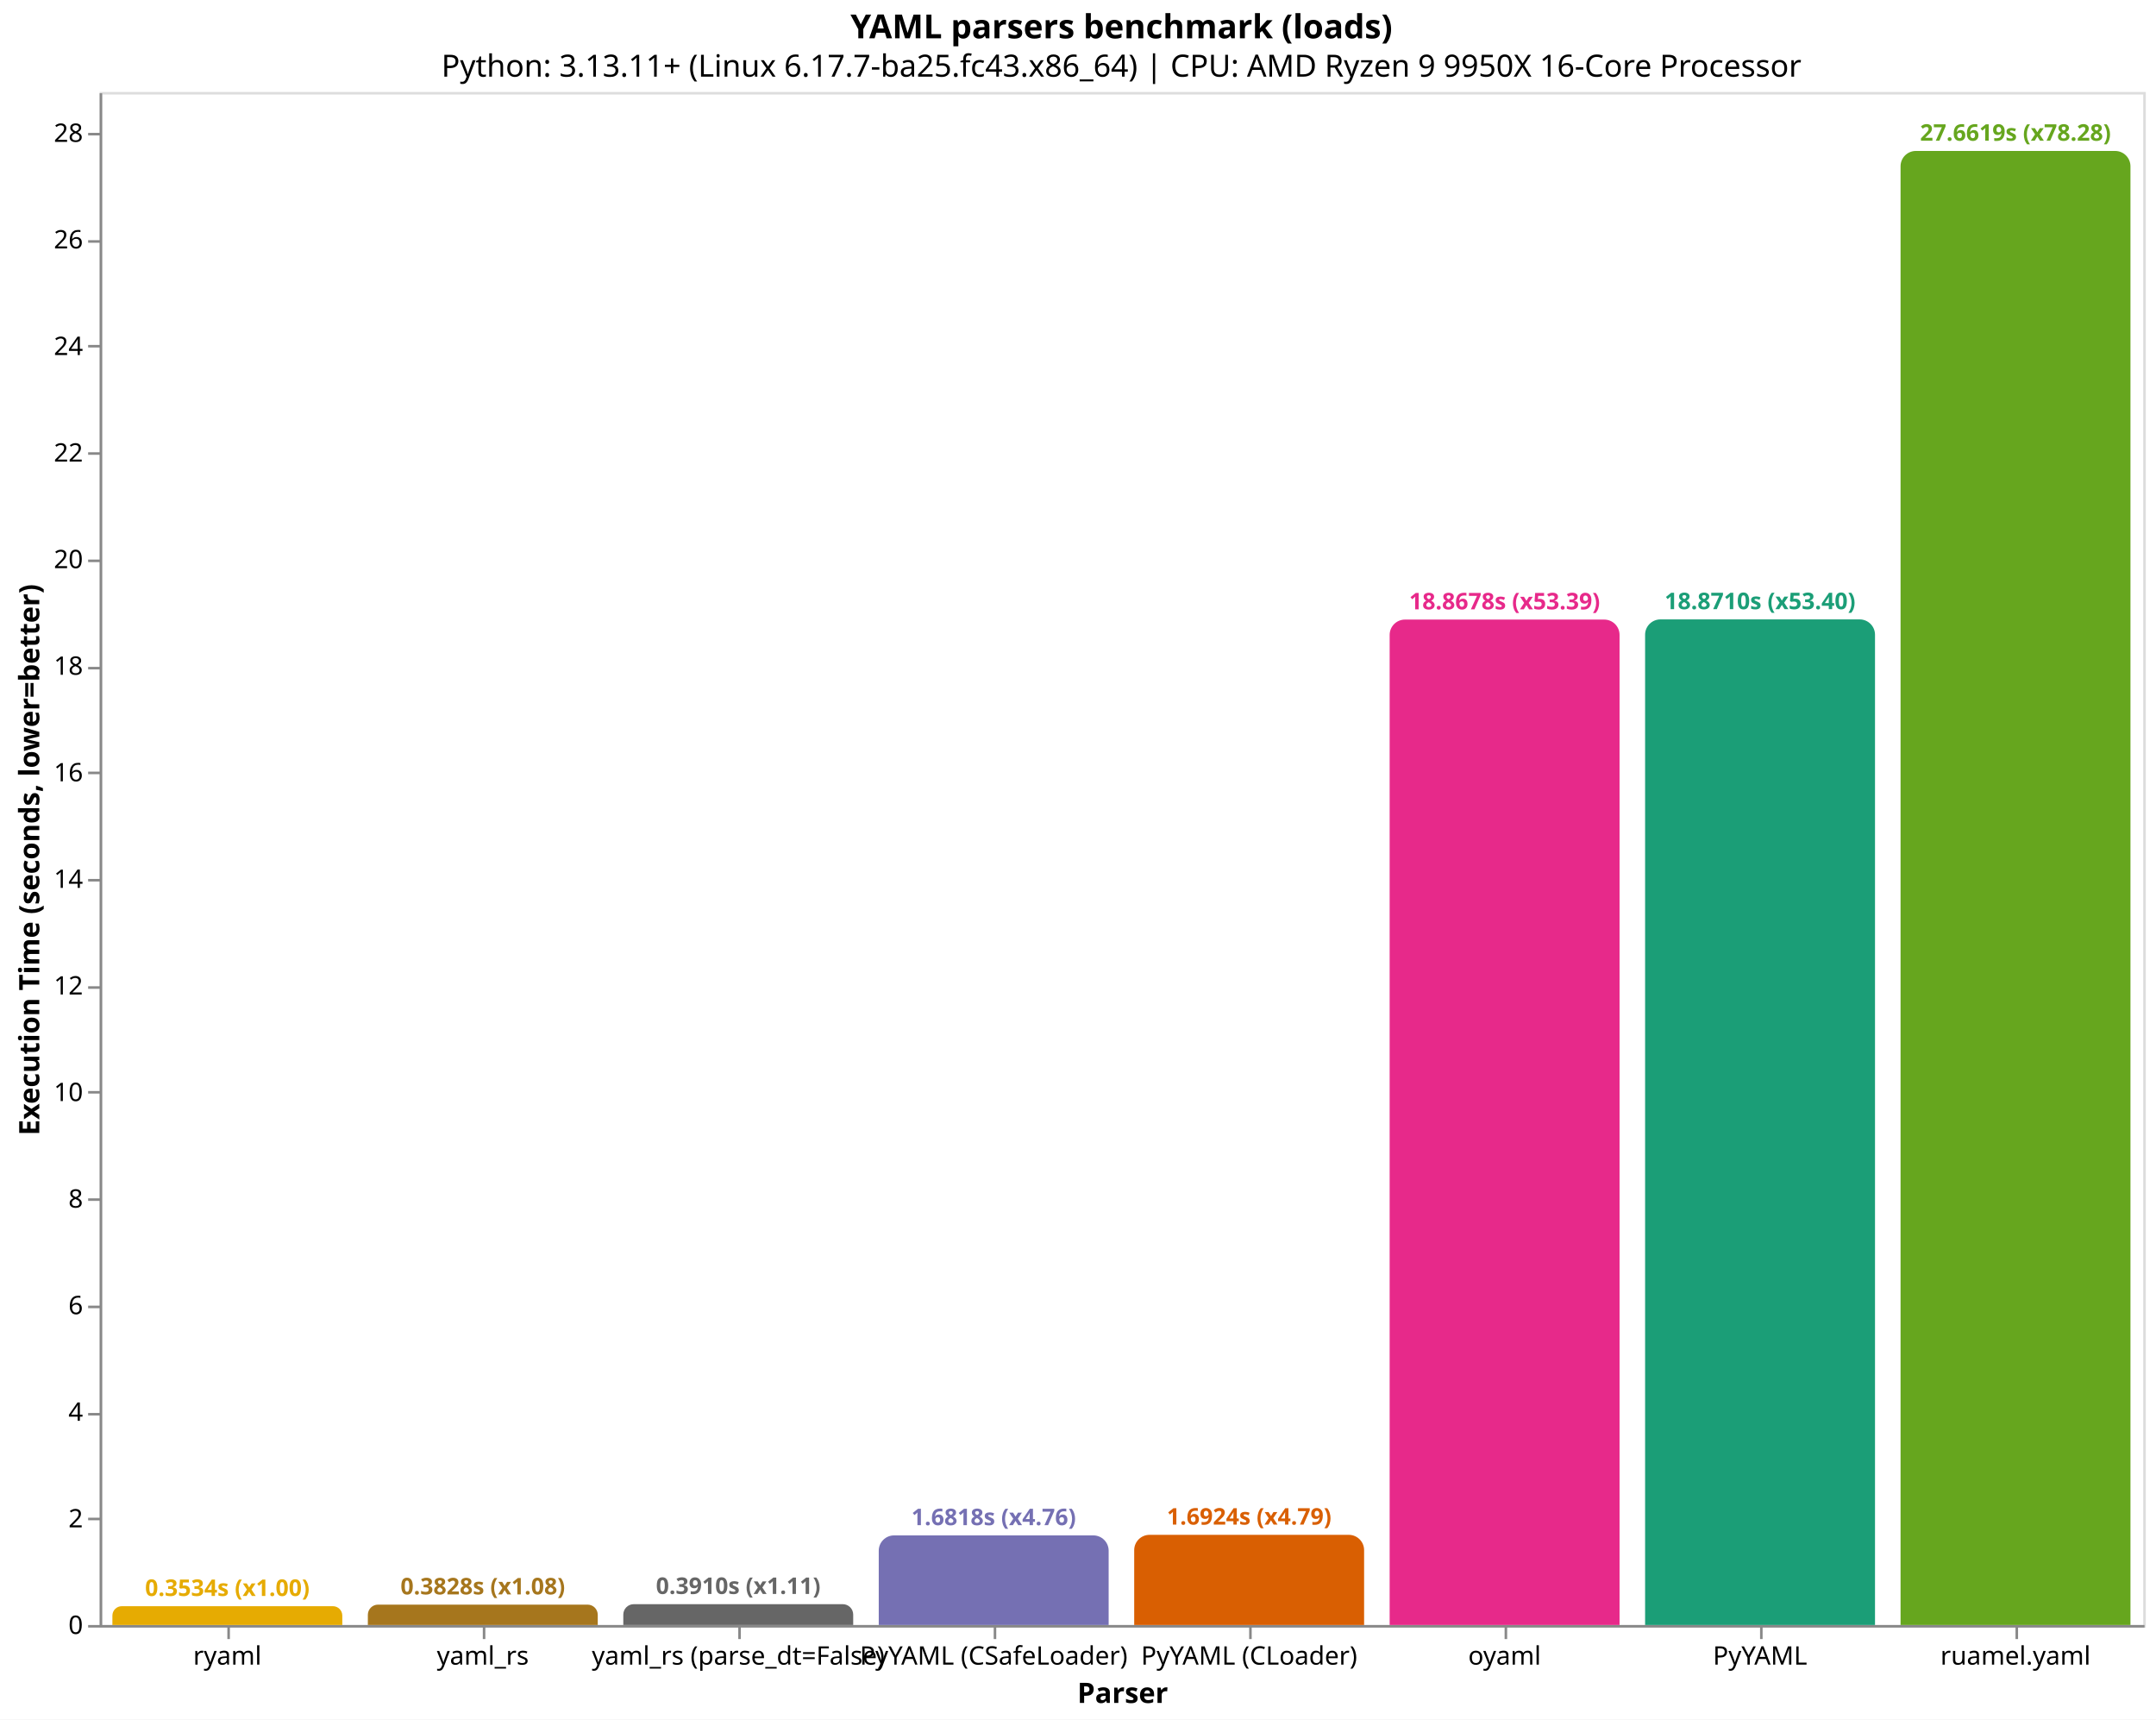
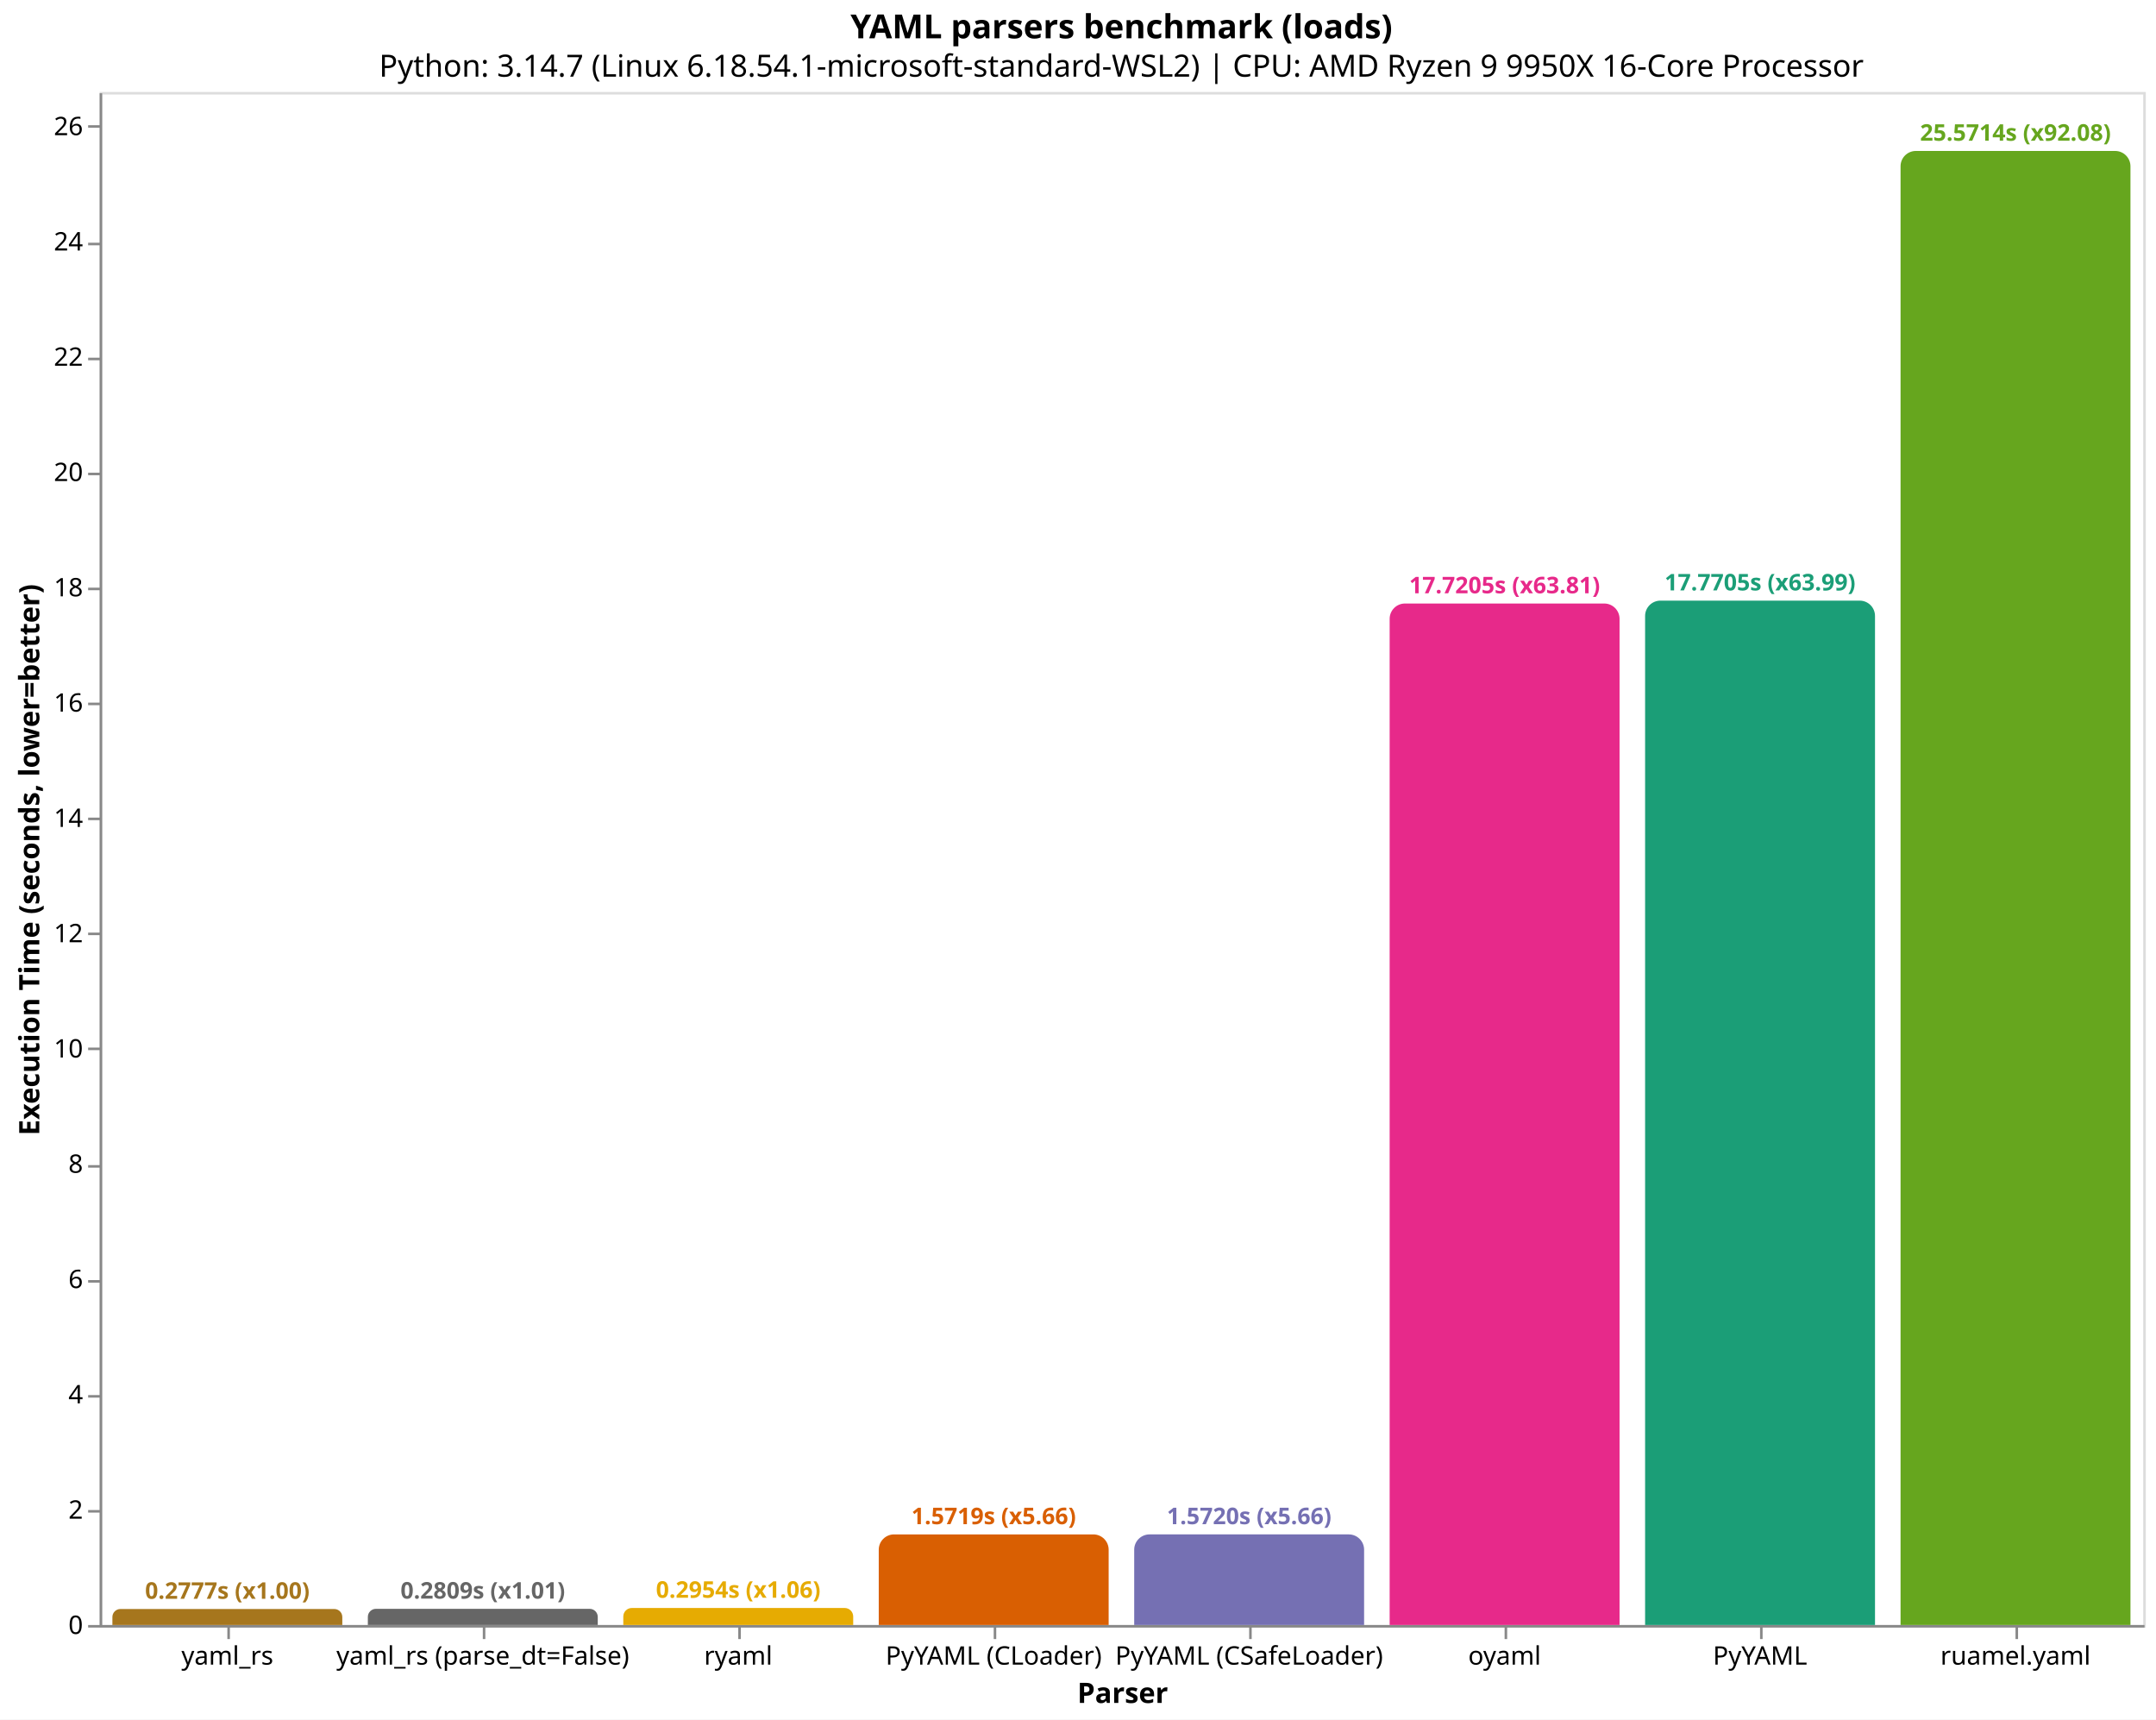
<svg xmlns="http://www.w3.org/2000/svg" version="1.1" class="marks" width="844" height="673" viewBox="0 0 844 673">
  <rect width="844" height="673" fill="white" />
  <g fill="none" stroke-miterlimit="10" transform="translate(39,36)">
    <g class="mark-group role-frame root" role="graphics-object" aria-roledescription="group mark container">
      <g transform="translate(0,0)">
        <path class="background" aria-hidden="true" d="M0.5,0.5h800v600h-800Z" stroke="#ddd" />
        <g>
-           <g class="mark-group role-axis" role="graphics-symbol" aria-roledescription="axis" aria-label="X-axis titled 'Parser' for a discrete scale with 8 values: ryaml, yaml_rs, yaml_rs (parse_dt=False), PyYAML (CSafeLoader), PyYAML (CLoader), ending with ruamel.yaml">
+           <g class="mark-group role-axis" role="graphics-symbol" aria-roledescription="axis" aria-label="X-axis titled 'Parser' for a discrete scale with 8 values: yaml_rs, yaml_rs (parse_dt=False), ryaml, PyYAML (CLoader), PyYAML (CSafeLoader), ending with ruamel.yaml">
            <g transform="translate(0.5,600.5)">
              <path class="background" aria-hidden="true" d="M0,0h0v0h0Z" pointer-events="none" />
              <g>
                <g class="mark-rule role-axis-tick" pointer-events="none">
                  <line transform="translate(50,0)" x2="0" y2="5" stroke="#888" stroke-width="1" opacity="1" />
                  <line transform="translate(150,0)" x2="0" y2="5" stroke="#888" stroke-width="1" opacity="1" />
                  <line transform="translate(250,0)" x2="0" y2="5" stroke="#888" stroke-width="1" opacity="1" />
                  <line transform="translate(350,0)" x2="0" y2="5" stroke="#888" stroke-width="1" opacity="1" />
                  <line transform="translate(450,0)" x2="0" y2="5" stroke="#888" stroke-width="1" opacity="1" />
                  <line transform="translate(550,0)" x2="0" y2="5" stroke="#888" stroke-width="1" opacity="1" />
                  <line transform="translate(650,0)" x2="0" y2="5" stroke="#888" stroke-width="1" opacity="1" />
                  <line transform="translate(750,0)" x2="0" y2="5" stroke="#888" stroke-width="1" opacity="1" />
                </g>
                <g class="mark-text role-axis-label" pointer-events="none">
-                   <text text-anchor="middle" transform="translate(49.5,15)" font-family="sans-serif" font-size="10px" fill="#000" opacity="1">ryaml</text>
-                   <text text-anchor="middle" transform="translate(149.5,15)" font-family="sans-serif" font-size="10px" fill="#000" opacity="1">yaml_rs</text>
-                   <text text-anchor="middle" transform="translate(249.5,15)" font-family="sans-serif" font-size="10px" fill="#000" opacity="1">yaml_rs (parse_dt=False)</text>
-                   <text text-anchor="middle" transform="translate(349.5,15)" font-family="sans-serif" font-size="10px" fill="#000" opacity="1">PyYAML (CSafeLoader)</text>
-                   <text text-anchor="middle" transform="translate(449.5,15)" font-family="sans-serif" font-size="10px" fill="#000" opacity="1">PyYAML (CLoader)</text>
+                   <text text-anchor="middle" transform="translate(49.5,15)" font-family="sans-serif" font-size="10px" fill="#000" opacity="1">yaml_rs</text>
+                   <text text-anchor="middle" transform="translate(149.5,15)" font-family="sans-serif" font-size="10px" fill="#000" opacity="1">yaml_rs (parse_dt=False)</text>
+                   <text text-anchor="middle" transform="translate(249.5,15)" font-family="sans-serif" font-size="10px" fill="#000" opacity="1">ryaml</text>
+                   <text text-anchor="middle" transform="translate(349.5,15)" font-family="sans-serif" font-size="10px" fill="#000" opacity="1">PyYAML (CLoader)</text>
+                   <text text-anchor="middle" transform="translate(449.5,15)" font-family="sans-serif" font-size="10px" fill="#000" opacity="1">PyYAML (CSafeLoader)</text>
                  <text text-anchor="middle" transform="translate(549.5,15)" font-family="sans-serif" font-size="10px" fill="#000" opacity="1">oyaml</text>
                  <text text-anchor="middle" transform="translate(649.5,15)" font-family="sans-serif" font-size="10px" fill="#000" opacity="1">PyYAML</text>
                  <text text-anchor="middle" transform="translate(749.5,15)" font-family="sans-serif" font-size="10px" fill="#000" opacity="1">ruamel.yaml</text>
                </g>
                <g class="mark-rule role-axis-domain" pointer-events="none">
                  <line transform="translate(0,0)" x2="800" y2="0" stroke="#888" stroke-width="1" opacity="1" />
                </g>
                <g class="mark-text role-axis-title" pointer-events="none">
                  <text text-anchor="middle" transform="translate(400,30)" font-family="sans-serif" font-size="11px" font-weight="bold" fill="#000" opacity="1">Parser</text>
                </g>
              </g>
              <path class="foreground" aria-hidden="true" d="" pointer-events="none" display="none" />
            </g>
          </g>
-           <g class="mark-group role-axis" role="graphics-symbol" aria-roledescription="axis" aria-label="Y-axis titled 'Execution Time (seconds, lower=better)' for a linear scale with values from 0 to 29">
+           <g class="mark-group role-axis" role="graphics-symbol" aria-roledescription="axis" aria-label="Y-axis titled 'Execution Time (seconds, lower=better)' for a linear scale with values from 0 to 27">
            <g transform="translate(0.5,0.5)">
              <path class="background" aria-hidden="true" d="M0,0h0v0h0Z" pointer-events="none" />
              <g>
                <g class="mark-rule role-axis-tick" pointer-events="none">
                  <line transform="translate(0,600)" x2="-5" y2="0" stroke="#888" stroke-width="1" opacity="1" />
-                   <line transform="translate(0,558)" x2="-5" y2="0" stroke="#888" stroke-width="1" opacity="1" />
-                   <line transform="translate(0,517)" x2="-5" y2="0" stroke="#888" stroke-width="1" opacity="1" />
-                   <line transform="translate(0,475)" x2="-5" y2="0" stroke="#888" stroke-width="1" opacity="1" />
-                   <line transform="translate(0,433)" x2="-5" y2="0" stroke="#888" stroke-width="1" opacity="1" />
-                   <line transform="translate(0,391)" x2="-5" y2="0" stroke="#888" stroke-width="1" opacity="1" />
-                   <line transform="translate(0,350)" x2="-5" y2="0" stroke="#888" stroke-width="1" opacity="1" />
-                   <line transform="translate(0,308)" x2="-5" y2="0" stroke="#888" stroke-width="1" opacity="1" />
-                   <line transform="translate(0,266)" x2="-5" y2="0" stroke="#888" stroke-width="1" opacity="1" />
-                   <line transform="translate(0,225)" x2="-5" y2="0" stroke="#888" stroke-width="1" opacity="1" />
-                   <line transform="translate(0,183)" x2="-5" y2="0" stroke="#888" stroke-width="1" opacity="1" />
-                   <line transform="translate(0,141)" x2="-5" y2="0" stroke="#888" stroke-width="1" opacity="1" />
-                   <line transform="translate(0,99)" x2="-5" y2="0" stroke="#888" stroke-width="1" opacity="1" />
-                   <line transform="translate(0,58)" x2="-5" y2="0" stroke="#888" stroke-width="1" opacity="1" />
-                   <line transform="translate(0,16)" x2="-5" y2="0" stroke="#888" stroke-width="1" opacity="1" />
+                   <line transform="translate(0,555)" x2="-5" y2="0" stroke="#888" stroke-width="1" opacity="1" />
+                   <line transform="translate(0,510)" x2="-5" y2="0" stroke="#888" stroke-width="1" opacity="1" />
+                   <line transform="translate(0,465)" x2="-5" y2="0" stroke="#888" stroke-width="1" opacity="1" />
+                   <line transform="translate(0,420)" x2="-5" y2="0" stroke="#888" stroke-width="1" opacity="1" />
+                   <line transform="translate(0,374)" x2="-5" y2="0" stroke="#888" stroke-width="1" opacity="1" />
+                   <line transform="translate(0,329)" x2="-5" y2="0" stroke="#888" stroke-width="1" opacity="1" />
+                   <line transform="translate(0,284)" x2="-5" y2="0" stroke="#888" stroke-width="1" opacity="1" />
+                   <line transform="translate(0,239)" x2="-5" y2="0" stroke="#888" stroke-width="1" opacity="1" />
+                   <line transform="translate(0,194)" x2="-5" y2="0" stroke="#888" stroke-width="1" opacity="1" />
+                   <line transform="translate(0,149)" x2="-5" y2="0" stroke="#888" stroke-width="1" opacity="1" />
+                   <line transform="translate(0,104)" x2="-5" y2="0" stroke="#888" stroke-width="1" opacity="1" />
+                   <line transform="translate(0,59)" x2="-5" y2="0" stroke="#888" stroke-width="1" opacity="1" />
+                   <line transform="translate(0,13)" x2="-5" y2="0" stroke="#888" stroke-width="1" opacity="1" />
                </g>
                <g class="mark-text role-axis-label" pointer-events="none">
                  <text text-anchor="end" transform="translate(-7,603)" font-family="sans-serif" font-size="10px" fill="#000" opacity="1">0</text>
-                   <text text-anchor="end" transform="translate(-7,561.2876)" font-family="sans-serif" font-size="10px" fill="#000" opacity="1">2</text>
-                   <text text-anchor="end" transform="translate(-7,519.5752)" font-family="sans-serif" font-size="10px" fill="#000" opacity="1">4</text>
-                   <text text-anchor="end" transform="translate(-7,477.8628)" font-family="sans-serif" font-size="10px" fill="#000" opacity="1">6</text>
-                   <text text-anchor="end" transform="translate(-7,436.1504)" font-family="sans-serif" font-size="10px" fill="#000" opacity="1">8</text>
-                   <text text-anchor="end" transform="translate(-7,394.438)" font-family="sans-serif" font-size="10px" fill="#000" opacity="1">10</text>
-                   <text text-anchor="end" transform="translate(-7,352.7256)" font-family="sans-serif" font-size="10px" fill="#000" opacity="1">12</text>
-                   <text text-anchor="end" transform="translate(-7,311.0132)" font-family="sans-serif" font-size="10px" fill="#000" opacity="1">14</text>
-                   <text text-anchor="end" transform="translate(-7,269.3008)" font-family="sans-serif" font-size="10px" fill="#000" opacity="1">16</text>
-                   <text text-anchor="end" transform="translate(-7,227.5884)" font-family="sans-serif" font-size="10px" fill="#000" opacity="1">18</text>
-                   <text text-anchor="end" transform="translate(-7,185.876)" font-family="sans-serif" font-size="10px" fill="#000" opacity="1">20</text>
-                   <text text-anchor="end" transform="translate(-7,144.1636)" font-family="sans-serif" font-size="10px" fill="#000" opacity="1">22</text>
-                   <text text-anchor="end" transform="translate(-7,102.4512)" font-family="sans-serif" font-size="10px" fill="#000" opacity="1">24</text>
-                   <text text-anchor="end" transform="translate(-7,60.7388)" font-family="sans-serif" font-size="10px" fill="#000" opacity="1">26</text>
-                   <text text-anchor="end" transform="translate(-7,19.0264)" font-family="sans-serif" font-size="10px" fill="#000" opacity="1">28</text>
+                   <text text-anchor="end" transform="translate(-7,557.8775)" font-family="sans-serif" font-size="10px" fill="#000" opacity="1">2</text>
+                   <text text-anchor="end" transform="translate(-7,512.755)" font-family="sans-serif" font-size="10px" fill="#000" opacity="1">4</text>
+                   <text text-anchor="end" transform="translate(-7,467.6325)" font-family="sans-serif" font-size="10px" fill="#000" opacity="1">6</text>
+                   <text text-anchor="end" transform="translate(-7,422.5101)" font-family="sans-serif" font-size="10px" fill="#000" opacity="1">8</text>
+                   <text text-anchor="end" transform="translate(-7,377.3876)" font-family="sans-serif" font-size="10px" fill="#000" opacity="1">10</text>
+                   <text text-anchor="end" transform="translate(-7,332.2651)" font-family="sans-serif" font-size="10px" fill="#000" opacity="1">12</text>
+                   <text text-anchor="end" transform="translate(-7,287.1426)" font-family="sans-serif" font-size="10px" fill="#000" opacity="1">14</text>
+                   <text text-anchor="end" transform="translate(-7,242.0201)" font-family="sans-serif" font-size="10px" fill="#000" opacity="1">16</text>
+                   <text text-anchor="end" transform="translate(-7,196.8976)" font-family="sans-serif" font-size="10px" fill="#000" opacity="1">18</text>
+                   <text text-anchor="end" transform="translate(-7,151.7751)" font-family="sans-serif" font-size="10px" fill="#000" opacity="1">20</text>
+                   <text text-anchor="end" transform="translate(-7,106.6526)" font-family="sans-serif" font-size="10px" fill="#000" opacity="1">22</text>
+                   <text text-anchor="end" transform="translate(-7,61.53015)" font-family="sans-serif" font-size="10px" fill="#000" opacity="1">24</text>
+                   <text text-anchor="end" transform="translate(-7,16.40766)" font-family="sans-serif" font-size="10px" fill="#000" opacity="1">26</text>
                </g>
                <g class="mark-rule role-axis-domain" pointer-events="none">
                  <line transform="translate(0,600)" x2="0" y2="-600" stroke="#888" stroke-width="1" opacity="1" />
                </g>
                <g class="mark-text role-axis-title" pointer-events="none">
                  <text text-anchor="middle" transform="translate(-22.12305,300) rotate(-90) translate(0,-2)" font-family="sans-serif" font-size="11px" font-weight="bold" fill="#000" opacity="1">Execution Time (seconds, lower=better)</text>
                </g>
              </g>
              <path class="foreground" aria-hidden="true" d="" pointer-events="none" display="none" />
            </g>
          </g>
          <g class="mark-group role-scope" role="graphics-object" aria-roledescription="group mark container">
-             <g transform="translate(5,592.6296)">
-               <path class="background" aria-hidden="true" d="M3.685,0L86.315,0C88.349,0,90,1.651,90,3.685L90,7.37C90,7.37,90,7.37,90,7.37L0,7.37C0,7.37,0,7.37,0,7.37L0,3.685C0,1.651,1.651,0,3.685,0Z" />
+             <g transform="translate(5,593.7344)">
+               <path class="background" aria-hidden="true" d="M3.133,0L86.867,0C88.596,0,90,1.404,90,3.133L90,6.266C90,6.266,90,6.266,90,6.266L0,6.266C0,6.266,0,6.266,0,6.266L0,3.133C0,1.404,1.404,0,3.133,0Z" />
              <g clip-path="url(#clip1)">
                <g class="mark-group role-scope" role="graphics-object" aria-roledescription="group mark container">
-                   <g transform="translate(0,-592.6296)">
-                     <path class="background" aria-hidden="true" d="M0,0h90v0h-90Z" />
-                     <g>
-                       <g class="mark-rect role-mark layer_0_marks" role="graphics-object" aria-roledescription="rect mark container">
-                         <path aria-label="Parser: ryaml; Execution Time (seconds, lower=better): 0.353390448666; parser: ryaml; Execution Time (s): 0.3534; Slowdown: 1.00" role="graphics-symbol" aria-roledescription="bar" d="M0,592.63h90v7.37h-90Z" fill="#e6ab02" />
-                       </g>
-                     </g>
-                     <path class="foreground" aria-hidden="true" d="" display="none" />
-                   </g>
-                 </g>
-               </g>
-               <path class="foreground" aria-hidden="true" d="" display="none" />
-             </g>
-             <g transform="translate(105,592.0158)">
-               <path class="background" aria-hidden="true" d="M3.992,0L86.008,0C88.211,0,90,1.789,90,3.992L90,7.984C90,7.984,90,7.984,90,7.984L0,7.984C0,7.984,0,7.984,0,7.984L0,3.992C0,1.789,1.789,0,3.992,0Z" />
+                   <g transform="translate(0,-593.7344)">
+                     <path class="background" aria-hidden="true" d="M0,0h90v0h-90Z" />
+                     <g>
+                       <g class="mark-rect role-mark layer_0_marks" role="graphics-object" aria-roledescription="rect mark container">
+                         <path aria-label="Parser: yaml_rs; Execution Time (seconds, lower=better): 0.277714688333; parser: yaml_rs; Execution Time (s): 0.2777; Slowdown: 1.00" role="graphics-symbol" aria-roledescription="bar" d="M0,593.734h90v6.266h-90Z" fill="#a6761d" />
+                       </g>
+                     </g>
+                     <path class="foreground" aria-hidden="true" d="" display="none" />
+                   </g>
+                 </g>
+               </g>
+               <path class="foreground" aria-hidden="true" d="" display="none" />
+             </g>
+             <g transform="translate(105,593.6617)">
+               <path class="background" aria-hidden="true" d="M3.169,0L86.831,0C88.58,0,90,1.42,90,3.169L90,6.338C90,6.338,90,6.338,90,6.338L0,6.338C0,6.338,0,6.338,0,6.338L0,3.169C0,1.42,1.42,0,3.169,0Z" />
              <g clip-path="url(#clip2)">
                <g class="mark-group role-scope" role="graphics-object" aria-roledescription="group mark container">
-                   <g transform="translate(0,-592.0158)">
-                     <path class="background" aria-hidden="true" d="M0,0h90v0h-90Z" />
-                     <g>
-                       <g class="mark-rect role-mark layer_0_marks" role="graphics-object" aria-roledescription="rect mark container">
-                         <path aria-label="Parser: yaml_rs; Execution Time (seconds, lower=better): 0.382820815334; parser: yaml_rs; Execution Time (s): 0.3828; Slowdown: 1.08" role="graphics-symbol" aria-roledescription="bar" d="M0,592.016h90v7.984h-90Z" fill="#a6761d" />
-                       </g>
-                     </g>
-                     <path class="foreground" aria-hidden="true" d="" display="none" />
-                   </g>
-                 </g>
-               </g>
-               <path class="foreground" aria-hidden="true" d="" display="none" />
-             </g>
-             <g transform="translate(205,591.8451)">
-               <path class="background" aria-hidden="true" d="M4.077,0L85.923,0C88.173,0,90,1.827,90,4.077L90,8.155C90,8.155,90,8.155,90,8.155L0,8.155C0,8.155,0,8.155,0,8.155L0,4.077C0,1.827,1.827,0,4.077,0Z" />
+                   <g transform="translate(0,-593.6617)">
+                     <path class="background" aria-hidden="true" d="M0,0h90v0h-90Z" />
+                     <g>
+                       <g class="mark-rect role-mark layer_0_marks" role="graphics-object" aria-roledescription="rect mark container">
+                         <path aria-label="Parser: yaml_rs (parse_dt=False); Execution Time (seconds, lower=better): 0.280935985332; parser: yaml_rs (parse_dt=False); Execution Time (s): 0.2809; Slowdown: 1.01" role="graphics-symbol" aria-roledescription="bar" d="M0,593.662h90v6.338h-90Z" fill="#666666" />
+                       </g>
+                     </g>
+                     <path class="foreground" aria-hidden="true" d="" display="none" />
+                   </g>
+                 </g>
+               </g>
+               <path class="foreground" aria-hidden="true" d="" display="none" />
+             </g>
+             <g transform="translate(205,593.3347)">
+               <path class="background" aria-hidden="true" d="M3.333,0L86.667,0C88.507,0,90,1.493,90,3.333L90,6.665C90,6.665,90,6.665,90,6.665L0,6.665C0,6.665,0,6.665,0,6.665L0,3.333C0,1.493,1.493,0,3.333,0Z" />
              <g clip-path="url(#clip3)">
                <g class="mark-group role-scope" role="graphics-object" aria-roledescription="group mark container">
-                   <g transform="translate(0,-591.8451)">
-                     <path class="background" aria-hidden="true" d="M0,0h90v0h-90Z" />
-                     <g>
-                       <g class="mark-rect role-mark layer_0_marks" role="graphics-object" aria-roledescription="rect mark container">
-                         <path aria-label="Parser: yaml_rs (parse_dt=False); Execution Time (seconds, lower=better): 0.391005182; parser: yaml_rs (parse_dt=False); Execution Time (s): 0.3910; Slowdown: 1.11" role="graphics-symbol" aria-roledescription="bar" d="M0,591.845h90v8.155h-90Z" fill="#666666" />
-                       </g>
-                     </g>
-                     <path class="foreground" aria-hidden="true" d="" display="none" />
-                   </g>
-                 </g>
-               </g>
-               <path class="foreground" aria-hidden="true" d="" display="none" />
-             </g>
-             <g transform="translate(305,564.9243)">
-               <path class="background" aria-hidden="true" d="M6,0L84,0C87.311,0,90,2.689,90,6L90,35.076C90,35.076,90,35.076,90,35.076L0,35.076C0,35.076,0,35.076,0,35.076L0,6C0,2.689,2.689,0,6,0Z" />
+                   <g transform="translate(0,-593.3347)">
+                     <path class="background" aria-hidden="true" d="M0,0h90v0h-90Z" />
+                     <g>
+                       <g class="mark-rect role-mark layer_0_marks" role="graphics-object" aria-roledescription="rect mark container">
+                         <path aria-label="Parser: ryaml; Execution Time (seconds, lower=better): 0.295431899334; parser: ryaml; Execution Time (s): 0.2954; Slowdown: 1.06" role="graphics-symbol" aria-roledescription="bar" d="M0,593.335h90v6.665h-90Z" fill="#e6ab02" />
+                       </g>
+                     </g>
+                     <path class="foreground" aria-hidden="true" d="" display="none" />
+                   </g>
+                 </g>
+               </g>
+               <path class="foreground" aria-hidden="true" d="" display="none" />
+             </g>
+             <g transform="translate(305,564.5354)">
+               <path class="background" aria-hidden="true" d="M6,0L84,0C87.311,0,90,2.689,90,6L90,35.465C90,35.465,90,35.465,90,35.465L0,35.465C0,35.465,0,35.465,0,35.465L0,6C0,2.689,2.689,0,6,0Z" />
              <g clip-path="url(#clip4)">
                <g class="mark-group role-scope" role="graphics-object" aria-roledescription="group mark container">
-                   <g transform="translate(0,-564.9243)">
-                     <path class="background" aria-hidden="true" d="M0,0h90v0h-90Z" />
-                     <g>
-                       <g class="mark-rect role-mark layer_0_marks" role="graphics-object" aria-roledescription="rect mark container">
-                         <path aria-label="Parser: PyYAML (CSafeLoader); Execution Time (seconds, lower=better): 1.681788867; parser: PyYAML (CSafeLoader); Execution Time (s): 1.6818; Slowdown: 4.76" role="graphics-symbol" aria-roledescription="bar" d="M0,564.924h90v35.076h-90Z" fill="#7570b3" />
-                       </g>
-                     </g>
-                     <path class="foreground" aria-hidden="true" d="" display="none" />
-                   </g>
-                 </g>
-               </g>
-               <path class="foreground" aria-hidden="true" d="" display="none" />
-             </g>
-             <g transform="translate(405,564.7033)">
-               <path class="background" aria-hidden="true" d="M6,0L84,0C87.311,0,90,2.689,90,6L90,35.297C90,35.297,90,35.297,90,35.297L0,35.297C0,35.297,0,35.297,0,35.297L0,6C0,2.689,2.689,0,6,0Z" />
+                   <g transform="translate(0,-564.5354)">
+                     <path class="background" aria-hidden="true" d="M0,0h90v0h-90Z" />
+                     <g>
+                       <g class="mark-rect role-mark layer_0_marks" role="graphics-object" aria-roledescription="rect mark container">
+                         <path aria-label="Parser: PyYAML (CLoader); Execution Time (seconds, lower=better): 1.571927646; parser: PyYAML (CLoader); Execution Time (s): 1.5719; Slowdown: 5.66" role="graphics-symbol" aria-roledescription="bar" d="M0,564.535h90v35.465h-90Z" fill="#d95f02" />
+                       </g>
+                     </g>
+                     <path class="foreground" aria-hidden="true" d="" display="none" />
+                   </g>
+                 </g>
+               </g>
+               <path class="foreground" aria-hidden="true" d="" display="none" />
+             </g>
+             <g transform="translate(405,564.5334)">
+               <path class="background" aria-hidden="true" d="M6,0L84,0C87.311,0,90,2.689,90,6L90,35.467C90,35.467,90,35.467,90,35.467L0,35.467C0,35.467,0,35.467,0,35.467L0,6C0,2.689,2.689,0,6,0Z" />
              <g clip-path="url(#clip5)">
                <g class="mark-group role-scope" role="graphics-object" aria-roledescription="group mark container">
-                   <g transform="translate(0,-564.7033)">
-                     <path class="background" aria-hidden="true" d="M0,0h90v0h-90Z" />
-                     <g>
-                       <g class="mark-rect role-mark layer_0_marks" role="graphics-object" aria-roledescription="rect mark container">
-                         <path aria-label="Parser: PyYAML (CLoader); Execution Time (seconds, lower=better): 1.69238215333; parser: PyYAML (CLoader); Execution Time (s): 1.6924; Slowdown: 4.79" role="graphics-symbol" aria-roledescription="bar" d="M0,564.703h90v35.297h-90Z" fill="#d95f02" />
-                       </g>
-                     </g>
-                     <path class="foreground" aria-hidden="true" d="" display="none" />
-                   </g>
-                 </g>
-               </g>
-               <path class="foreground" aria-hidden="true" d="" display="none" />
-             </g>
-             <g transform="translate(505,206.49)">
-               <path class="background" aria-hidden="true" d="M6,0L84,0C87.311,0,90,2.689,90,6L90,393.51C90,393.51,90,393.51,90,393.51L0,393.51C0,393.51,0,393.51,0,393.51L0,6C0,2.689,2.689,0,6,0Z" />
+                   <g transform="translate(0,-564.5334)">
+                     <path class="background" aria-hidden="true" d="M0,0h90v0h-90Z" />
+                     <g>
+                       <g class="mark-rect role-mark layer_0_marks" role="graphics-object" aria-roledescription="rect mark container">
+                         <path aria-label="Parser: PyYAML (CSafeLoader); Execution Time (seconds, lower=better): 1.57201642167; parser: PyYAML (CSafeLoader); Execution Time (s): 1.5720; Slowdown: 5.66" role="graphics-symbol" aria-roledescription="bar" d="M0,564.533h90v35.467h-90Z" fill="#7570b3" />
+                       </g>
+                     </g>
+                     <path class="foreground" aria-hidden="true" d="" display="none" />
+                   </g>
+                 </g>
+               </g>
+               <path class="foreground" aria-hidden="true" d="" display="none" />
+             </g>
+             <g transform="translate(505,200.2032)">
+               <path class="background" aria-hidden="true" d="M6,0L84,0C87.311,0,90,2.689,90,6L90,399.797C90,399.797,90,399.797,90,399.797L0,399.797C0,399.797,0,399.797,0,399.797L0,6C0,2.689,2.689,0,6,0Z" />
              <g clip-path="url(#clip6)">
                <g class="mark-group role-scope" role="graphics-object" aria-roledescription="group mark container">
-                   <g transform="translate(0,-206.49)">
-                     <path class="background" aria-hidden="true" d="M0,0h90v0h-90Z" />
-                     <g>
-                       <g class="mark-rect role-mark layer_0_marks" role="graphics-object" aria-roledescription="rect mark container">
-                         <path aria-label="Parser: oyaml; Execution Time (seconds, lower=better): 18.8677711067; parser: oyaml; Execution Time (s): 18.8678; Slowdown: 53.39" role="graphics-symbol" aria-roledescription="bar" d="M0,206.49h90v393.51h-90Z" fill="#e7298a" />
-                       </g>
-                     </g>
-                     <path class="foreground" aria-hidden="true" d="" display="none" />
-                   </g>
-                 </g>
-               </g>
-               <path class="foreground" aria-hidden="true" d="" display="none" />
-             </g>
-             <g transform="translate(605,206.4225)">
-               <path class="background" aria-hidden="true" d="M6,0L84,0C87.311,0,90,2.689,90,6L90,393.577C90,393.577,90,393.577,90,393.577L0,393.577C0,393.577,0,393.577,0,393.577L0,6C0,2.689,2.689,0,6,0Z" />
+                   <g transform="translate(0,-200.2032)">
+                     <path class="background" aria-hidden="true" d="M0,0h90v0h-90Z" />
+                     <g>
+                       <g class="mark-rect role-mark layer_0_marks" role="graphics-object" aria-roledescription="rect mark container">
+                         <path aria-label="Parser: oyaml; Execution Time (seconds, lower=better): 17.720511863; parser: oyaml; Execution Time (s): 17.7205; Slowdown: 63.81" role="graphics-symbol" aria-roledescription="bar" d="M0,200.203h90v399.797h-90Z" fill="#e7298a" />
+                       </g>
+                     </g>
+                     <path class="foreground" aria-hidden="true" d="" display="none" />
+                   </g>
+                 </g>
+               </g>
+               <path class="foreground" aria-hidden="true" d="" display="none" />
+             </g>
+             <g transform="translate(605,199.0753)">
+               <path class="background" aria-hidden="true" d="M6,0L84,0C87.311,0,90,2.689,90,6L90,400.925C90,400.925,90,400.925,90,400.925L0,400.925C0,400.925,0,400.925,0,400.925L0,6C0,2.689,2.689,0,6,0Z" />
              <g clip-path="url(#clip7)">
                <g class="mark-group role-scope" role="graphics-object" aria-roledescription="group mark container">
-                   <g transform="translate(0,-206.4225)">
-                     <path class="background" aria-hidden="true" d="M0,0h90v0h-90Z" />
-                     <g>
-                       <g class="mark-rect role-mark layer_0_marks" role="graphics-object" aria-roledescription="rect mark container">
-                         <path aria-label="Parser: PyYAML; Execution Time (seconds, lower=better): 18.8710058717; parser: PyYAML; Execution Time (s): 18.8710; Slowdown: 53.40" role="graphics-symbol" aria-roledescription="bar" d="M0,206.423h90v393.577h-90Z" fill="#1b9e77" />
+                   <g transform="translate(0,-199.0753)">
+                     <path class="background" aria-hidden="true" d="M0,0h90v0h-90Z" />
+                     <g>
+                       <g class="mark-rect role-mark layer_0_marks" role="graphics-object" aria-roledescription="rect mark container">
+                         <path aria-label="Parser: PyYAML; Execution Time (seconds, lower=better): 17.770503467; parser: PyYAML; Execution Time (s): 17.7705; Slowdown: 63.99" role="graphics-symbol" aria-roledescription="bar" d="M0,199.075h90v400.925h-90Z" fill="#1b9e77" />
                      </g>
                    </g>
                    <path class="foreground" aria-hidden="true" d="" display="none" />
                  </g>
                </g>
              </g>
              <path class="foreground" aria-hidden="true" d="" display="none" />
            </g>
            <g transform="translate(705,23.07692)">
              <path class="background" aria-hidden="true" d="M6,0L84,0C87.311,0,90,2.689,90,6L90,576.923C90,576.923,90,576.923,90,576.923L0,576.923C0,576.923,0,576.923,0,576.923L0,6C0,2.689,2.689,0,6,0Z" />
              <g clip-path="url(#clip8)">
                <g class="mark-group role-scope" role="graphics-object" aria-roledescription="group mark container">
                  <g transform="translate(0,-23.07692)">
                    <path class="background" aria-hidden="true" d="M0,0h90v0h-90Z" />
                    <g>
                      <g class="mark-rect role-mark layer_0_marks" role="graphics-object" aria-roledescription="rect mark container">
-                         <path aria-label="Parser: ruamel.yaml; Execution Time (seconds, lower=better): 27.6619460293; parser: ruamel.yaml; Execution Time (s): 27.6619; Slowdown: 78.28" role="graphics-symbol" aria-roledescription="bar" d="M0,23.077h90v576.923h-90Z" fill="#66a61e" />
+                         <path aria-label="Parser: ruamel.yaml; Execution Time (seconds, lower=better): 25.571421746; parser: ruamel.yaml; Execution Time (s): 25.5714; Slowdown: 92.08" role="graphics-symbol" aria-roledescription="bar" d="M0,23.077h90v576.923h-90Z" fill="#66a61e" />
                      </g>
                    </g>
                    <path class="foreground" aria-hidden="true" d="" display="none" />
                  </g>
                </g>
              </g>
              <path class="foreground" aria-hidden="true" d="" display="none" />
            </g>
          </g>
          <g class="mark-text role-mark layer_1_marks" role="graphics-object" aria-roledescription="text mark container">
-             <text aria-label="Parser: ryaml; Execution Time (seconds, lower=better): 0.353390448666; parser: ryaml; label: 0.3534s (x1.00); Execution Time (s): 0.3534; Slowdown: 1.00" role="graphics-symbol" aria-roledescription="text mark" text-anchor="middle" transform="translate(50,588.6296)" font-family="sans-serif" font-size="9px" font-weight="bold" fill="#e6ab02">0.3534s (x1.00)</text>
-             <text aria-label="Parser: yaml_rs; Execution Time (seconds, lower=better): 0.382820815334; parser: yaml_rs; label: 0.3828s (x1.08); Execution Time (s): 0.3828; Slowdown: 1.08" role="graphics-symbol" aria-roledescription="text mark" text-anchor="middle" transform="translate(150,588.0158)" font-family="sans-serif" font-size="9px" font-weight="bold" fill="#a6761d">0.3828s (x1.08)</text>
-             <text aria-label="Parser: yaml_rs (parse_dt=False); Execution Time (seconds, lower=better): 0.391005182; parser: yaml_rs (parse_dt=False); label: 0.3910s (x1.11); Execution Time (s): 0.3910; Slowdown: 1.11" role="graphics-symbol" aria-roledescription="text mark" text-anchor="middle" transform="translate(250,587.8451)" font-family="sans-serif" font-size="9px" font-weight="bold" fill="#666666">0.3910s (x1.11)</text>
-             <text aria-label="Parser: PyYAML (CSafeLoader); Execution Time (seconds, lower=better): 1.681788867; parser: PyYAML (CSafeLoader); label: 1.6818s (x4.76); Execution Time (s): 1.6818; Slowdown: 4.76" role="graphics-symbol" aria-roledescription="text mark" text-anchor="middle" transform="translate(350,560.9243)" font-family="sans-serif" font-size="9px" font-weight="bold" fill="#7570b3">1.6818s (x4.76)</text>
-             <text aria-label="Parser: PyYAML (CLoader); Execution Time (seconds, lower=better): 1.69238215333; parser: PyYAML (CLoader); label: 1.6924s (x4.79); Execution Time (s): 1.6924; Slowdown: 4.79" role="graphics-symbol" aria-roledescription="text mark" text-anchor="middle" transform="translate(450,560.7033)" font-family="sans-serif" font-size="9px" font-weight="bold" fill="#d95f02">1.6924s (x4.79)</text>
-             <text aria-label="Parser: oyaml; Execution Time (seconds, lower=better): 18.8677711067; parser: oyaml; label: 18.8678s (x53.39); Execution Time (s): 18.8678; Slowdown: 53.39" role="graphics-symbol" aria-roledescription="text mark" text-anchor="middle" transform="translate(550,202.49)" font-family="sans-serif" font-size="9px" font-weight="bold" fill="#e7298a">18.8678s (x53.39)</text>
-             <text aria-label="Parser: PyYAML; Execution Time (seconds, lower=better): 18.8710058717; parser: PyYAML; label: 18.8710s (x53.40); Execution Time (s): 18.8710; Slowdown: 53.40" role="graphics-symbol" aria-roledescription="text mark" text-anchor="middle" transform="translate(650,202.4225)" font-family="sans-serif" font-size="9px" font-weight="bold" fill="#1b9e77">18.8710s (x53.40)</text>
-             <text aria-label="Parser: ruamel.yaml; Execution Time (seconds, lower=better): 27.6619460293; parser: ruamel.yaml; label: 27.6619s (x78.28); Execution Time (s): 27.6619; Slowdown: 78.28" role="graphics-symbol" aria-roledescription="text mark" text-anchor="middle" transform="translate(750,19.07692)" font-family="sans-serif" font-size="9px" font-weight="bold" fill="#66a61e">27.6619s (x78.28)</text>
+             <text aria-label="Parser: yaml_rs; Execution Time (seconds, lower=better): 0.277714688333; parser: yaml_rs; label: 0.2777s (x1.00); Execution Time (s): 0.2777; Slowdown: 1.00" role="graphics-symbol" aria-roledescription="text mark" text-anchor="middle" transform="translate(50,589.7344)" font-family="sans-serif" font-size="9px" font-weight="bold" fill="#a6761d">0.2777s (x1.00)</text>
+             <text aria-label="Parser: yaml_rs (parse_dt=False); Execution Time (seconds, lower=better): 0.280935985332; parser: yaml_rs (parse_dt=False); label: 0.2809s (x1.01); Execution Time (s): 0.2809; Slowdown: 1.01" role="graphics-symbol" aria-roledescription="text mark" text-anchor="middle" transform="translate(150,589.6617)" font-family="sans-serif" font-size="9px" font-weight="bold" fill="#666666">0.2809s (x1.01)</text>
+             <text aria-label="Parser: ryaml; Execution Time (seconds, lower=better): 0.295431899334; parser: ryaml; label: 0.2954s (x1.06); Execution Time (s): 0.2954; Slowdown: 1.06" role="graphics-symbol" aria-roledescription="text mark" text-anchor="middle" transform="translate(250,589.3347)" font-family="sans-serif" font-size="9px" font-weight="bold" fill="#e6ab02">0.2954s (x1.06)</text>
+             <text aria-label="Parser: PyYAML (CLoader); Execution Time (seconds, lower=better): 1.571927646; parser: PyYAML (CLoader); label: 1.5719s (x5.66); Execution Time (s): 1.5719; Slowdown: 5.66" role="graphics-symbol" aria-roledescription="text mark" text-anchor="middle" transform="translate(350,560.5354)" font-family="sans-serif" font-size="9px" font-weight="bold" fill="#d95f02">1.5719s (x5.66)</text>
+             <text aria-label="Parser: PyYAML (CSafeLoader); Execution Time (seconds, lower=better): 1.57201642167; parser: PyYAML (CSafeLoader); label: 1.5720s (x5.66); Execution Time (s): 1.5720; Slowdown: 5.66" role="graphics-symbol" aria-roledescription="text mark" text-anchor="middle" transform="translate(450,560.5334)" font-family="sans-serif" font-size="9px" font-weight="bold" fill="#7570b3">1.5720s (x5.66)</text>
+             <text aria-label="Parser: oyaml; Execution Time (seconds, lower=better): 17.720511863; parser: oyaml; label: 17.7205s (x63.81); Execution Time (s): 17.7205; Slowdown: 63.81" role="graphics-symbol" aria-roledescription="text mark" text-anchor="middle" transform="translate(550,196.2032)" font-family="sans-serif" font-size="9px" font-weight="bold" fill="#e7298a">17.7205s (x63.81)</text>
+             <text aria-label="Parser: PyYAML; Execution Time (seconds, lower=better): 17.770503467; parser: PyYAML; label: 17.7705s (x63.99); Execution Time (s): 17.7705; Slowdown: 63.99" role="graphics-symbol" aria-roledescription="text mark" text-anchor="middle" transform="translate(650,195.0753)" font-family="sans-serif" font-size="9px" font-weight="bold" fill="#1b9e77">17.7705s (x63.99)</text>
+             <text aria-label="Parser: ruamel.yaml; Execution Time (seconds, lower=better): 25.571421746; parser: ruamel.yaml; label: 25.5714s (x92.08); Execution Time (s): 25.5714; Slowdown: 92.08" role="graphics-symbol" aria-roledescription="text mark" text-anchor="middle" transform="translate(750,19.07692)" font-family="sans-serif" font-size="9px" font-weight="bold" fill="#66a61e">25.5714s (x92.08)</text>
          </g>
          <g class="mark-group role-title">
            <g transform="translate(400,-31)">
              <path class="background" aria-hidden="true" d="M0,0h0v0h0Z" pointer-events="none" />
              <g>
                <g class="mark-text role-title-text" role="graphics-symbol" aria-roledescription="title" aria-label="Title text 'YAML parsers benchmark (loads)'" pointer-events="none">
                  <text text-anchor="middle" transform="translate(0,10)" font-family="sans-serif" font-size="13px" font-weight="bold" fill="#000" opacity="1">YAML parsers benchmark (loads)</text>
                </g>
-                 <g class="mark-text role-title-subtitle" role="graphics-symbol" aria-roledescription="subtitle" aria-label="Subtitle text 'Python: 3.13.11+ (Linux 6.17.7-ba25.fc43.x86_64) | CPU: AMD Ryzen 9 9950X 16-Core Processor'" pointer-events="none">
-                   <text text-anchor="middle" transform="translate(0,25)" font-family="sans-serif" font-size="12px" fill="#000" opacity="1">Python: 3.13.11+ (Linux 6.17.7-ba25.fc43.x86_64) | CPU: AMD Ryzen 9 9950X 16-Core Processor</text>
+                 <g class="mark-text role-title-subtitle" role="graphics-symbol" aria-roledescription="subtitle" aria-label="Subtitle text 'Python: 3.14.7 (Linux 6.18.54.1-microsoft-standard-WSL2) | CPU: AMD Ryzen 9 9950X 16-Core Processor'" pointer-events="none">
+                   <text text-anchor="middle" transform="translate(0,25)" font-family="sans-serif" font-size="12px" fill="#000" opacity="1">Python: 3.14.7 (Linux 6.18.54.1-microsoft-standard-WSL2) | CPU: AMD Ryzen 9 9950X 16-Core Processor</text>
                </g>
              </g>
              <path class="foreground" aria-hidden="true" d="" pointer-events="none" display="none" />
            </g>
          </g>
        </g>
        <path class="foreground" aria-hidden="true" d="" display="none" />
      </g>
    </g>
  </g>
  <defs>
    <clipPath id="clip1">
-       <path d="M3.685,0L86.315,0C88.349,0,90,1.651,90,3.685L90,7.37C90,7.37,90,7.37,90,7.37L0,7.37C0,7.37,0,7.37,0,7.37L0,3.685C0,1.651,1.651,0,3.685,0Z" />
+       <path d="M3.133,0L86.867,0C88.596,0,90,1.404,90,3.133L90,6.266C90,6.266,90,6.266,90,6.266L0,6.266C0,6.266,0,6.266,0,6.266L0,3.133C0,1.404,1.404,0,3.133,0Z" />
    </clipPath>
    <clipPath id="clip2">
-       <path d="M3.992,0L86.008,0C88.211,0,90,1.789,90,3.992L90,7.984C90,7.984,90,7.984,90,7.984L0,7.984C0,7.984,0,7.984,0,7.984L0,3.992C0,1.789,1.789,0,3.992,0Z" />
+       <path d="M3.169,0L86.831,0C88.58,0,90,1.42,90,3.169L90,6.338C90,6.338,90,6.338,90,6.338L0,6.338C0,6.338,0,6.338,0,6.338L0,3.169C0,1.42,1.42,0,3.169,0Z" />
    </clipPath>
    <clipPath id="clip3">
-       <path d="M4.077,0L85.923,0C88.173,0,90,1.827,90,4.077L90,8.155C90,8.155,90,8.155,90,8.155L0,8.155C0,8.155,0,8.155,0,8.155L0,4.077C0,1.827,1.827,0,4.077,0Z" />
+       <path d="M3.333,0L86.667,0C88.507,0,90,1.493,90,3.333L90,6.665C90,6.665,90,6.665,90,6.665L0,6.665C0,6.665,0,6.665,0,6.665L0,3.333C0,1.493,1.493,0,3.333,0Z" />
    </clipPath>
    <clipPath id="clip4">
-       <path d="M6,0L84,0C87.311,0,90,2.689,90,6L90,35.076C90,35.076,90,35.076,90,35.076L0,35.076C0,35.076,0,35.076,0,35.076L0,6C0,2.689,2.689,0,6,0Z" />
+       <path d="M6,0L84,0C87.311,0,90,2.689,90,6L90,35.465C90,35.465,90,35.465,90,35.465L0,35.465C0,35.465,0,35.465,0,35.465L0,6C0,2.689,2.689,0,6,0Z" />
    </clipPath>
    <clipPath id="clip5">
-       <path d="M6,0L84,0C87.311,0,90,2.689,90,6L90,35.297C90,35.297,90,35.297,90,35.297L0,35.297C0,35.297,0,35.297,0,35.297L0,6C0,2.689,2.689,0,6,0Z" />
+       <path d="M6,0L84,0C87.311,0,90,2.689,90,6L90,35.467C90,35.467,90,35.467,90,35.467L0,35.467C0,35.467,0,35.467,0,35.467L0,6C0,2.689,2.689,0,6,0Z" />
    </clipPath>
    <clipPath id="clip6">
-       <path d="M6,0L84,0C87.311,0,90,2.689,90,6L90,393.51C90,393.51,90,393.51,90,393.51L0,393.51C0,393.51,0,393.51,0,393.51L0,6C0,2.689,2.689,0,6,0Z" />
+       <path d="M6,0L84,0C87.311,0,90,2.689,90,6L90,399.797C90,399.797,90,399.797,90,399.797L0,399.797C0,399.797,0,399.797,0,399.797L0,6C0,2.689,2.689,0,6,0Z" />
    </clipPath>
    <clipPath id="clip7">
-       <path d="M6,0L84,0C87.311,0,90,2.689,90,6L90,393.577C90,393.577,90,393.577,90,393.577L0,393.577C0,393.577,0,393.577,0,393.577L0,6C0,2.689,2.689,0,6,0Z" />
+       <path d="M6,0L84,0C87.311,0,90,2.689,90,6L90,400.925C90,400.925,90,400.925,90,400.925L0,400.925C0,400.925,0,400.925,0,400.925L0,6C0,2.689,2.689,0,6,0Z" />
    </clipPath>
    <clipPath id="clip8">
      <path d="M6,0L84,0C87.311,0,90,2.689,90,6L90,576.923C90,576.923,90,576.923,90,576.923L0,576.923C0,576.923,0,576.923,0,576.923L0,6C0,2.689,2.689,0,6,0Z" />
    </clipPath>
  </defs>
</svg>
